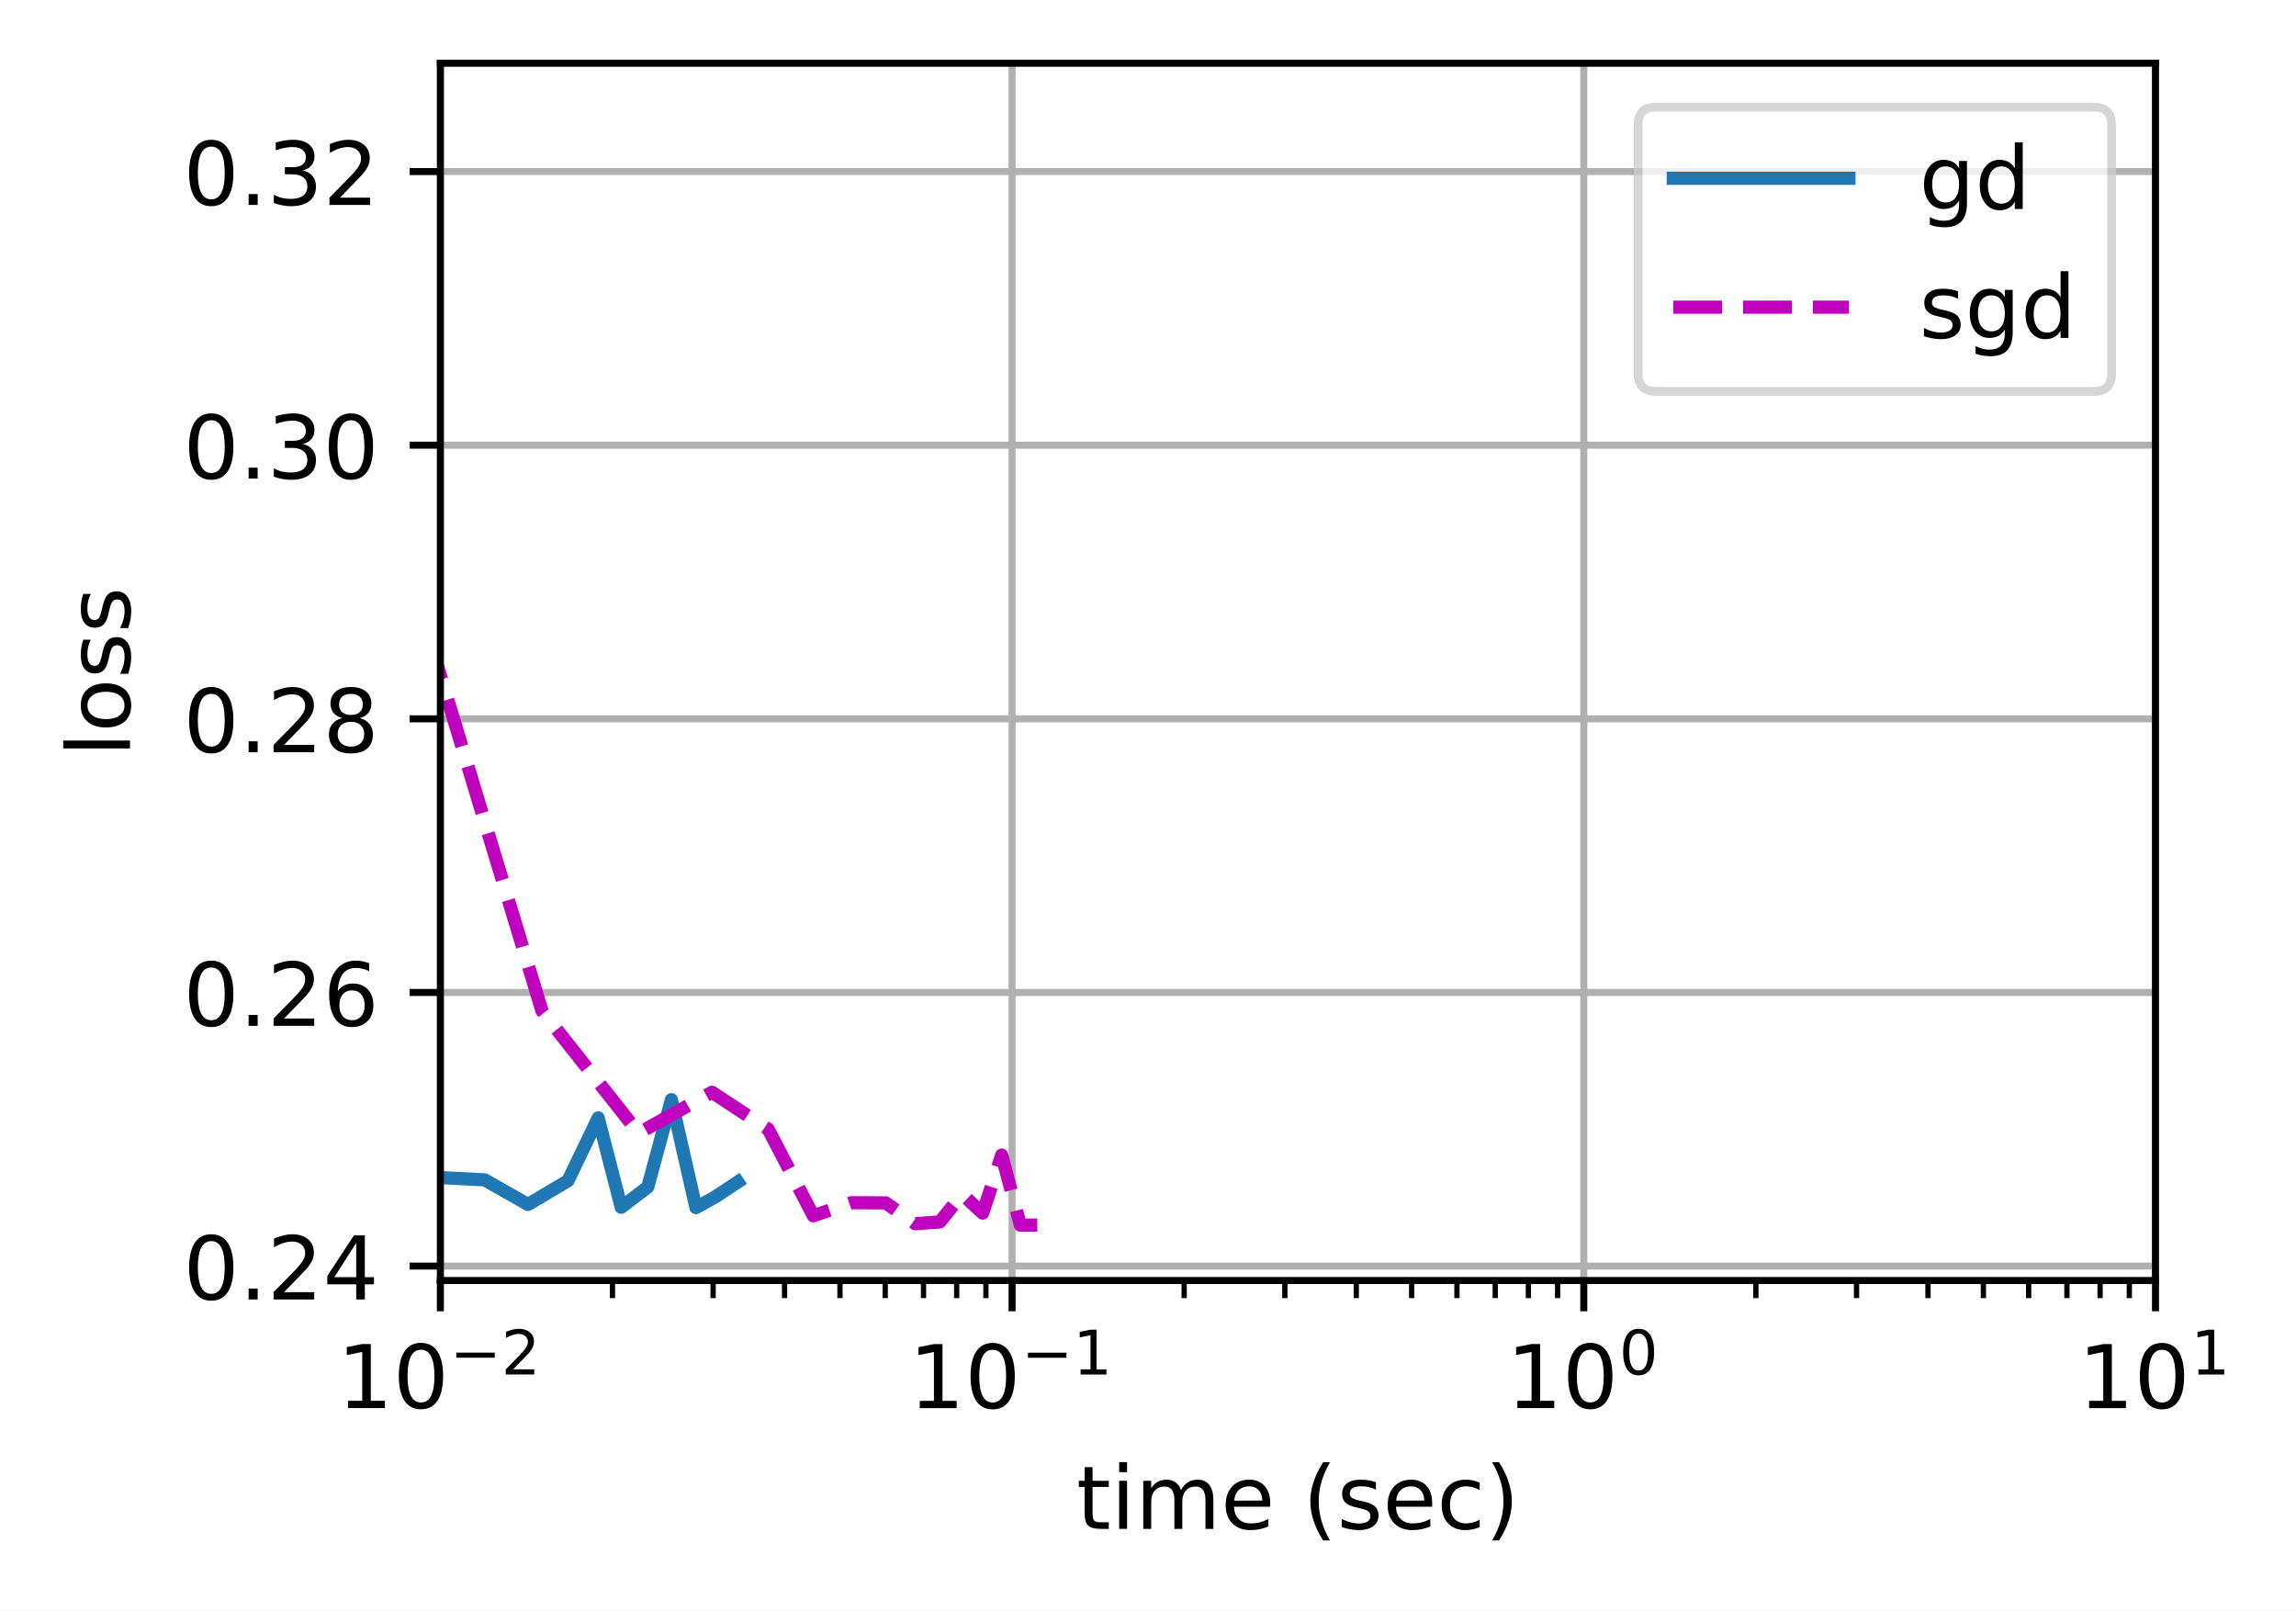
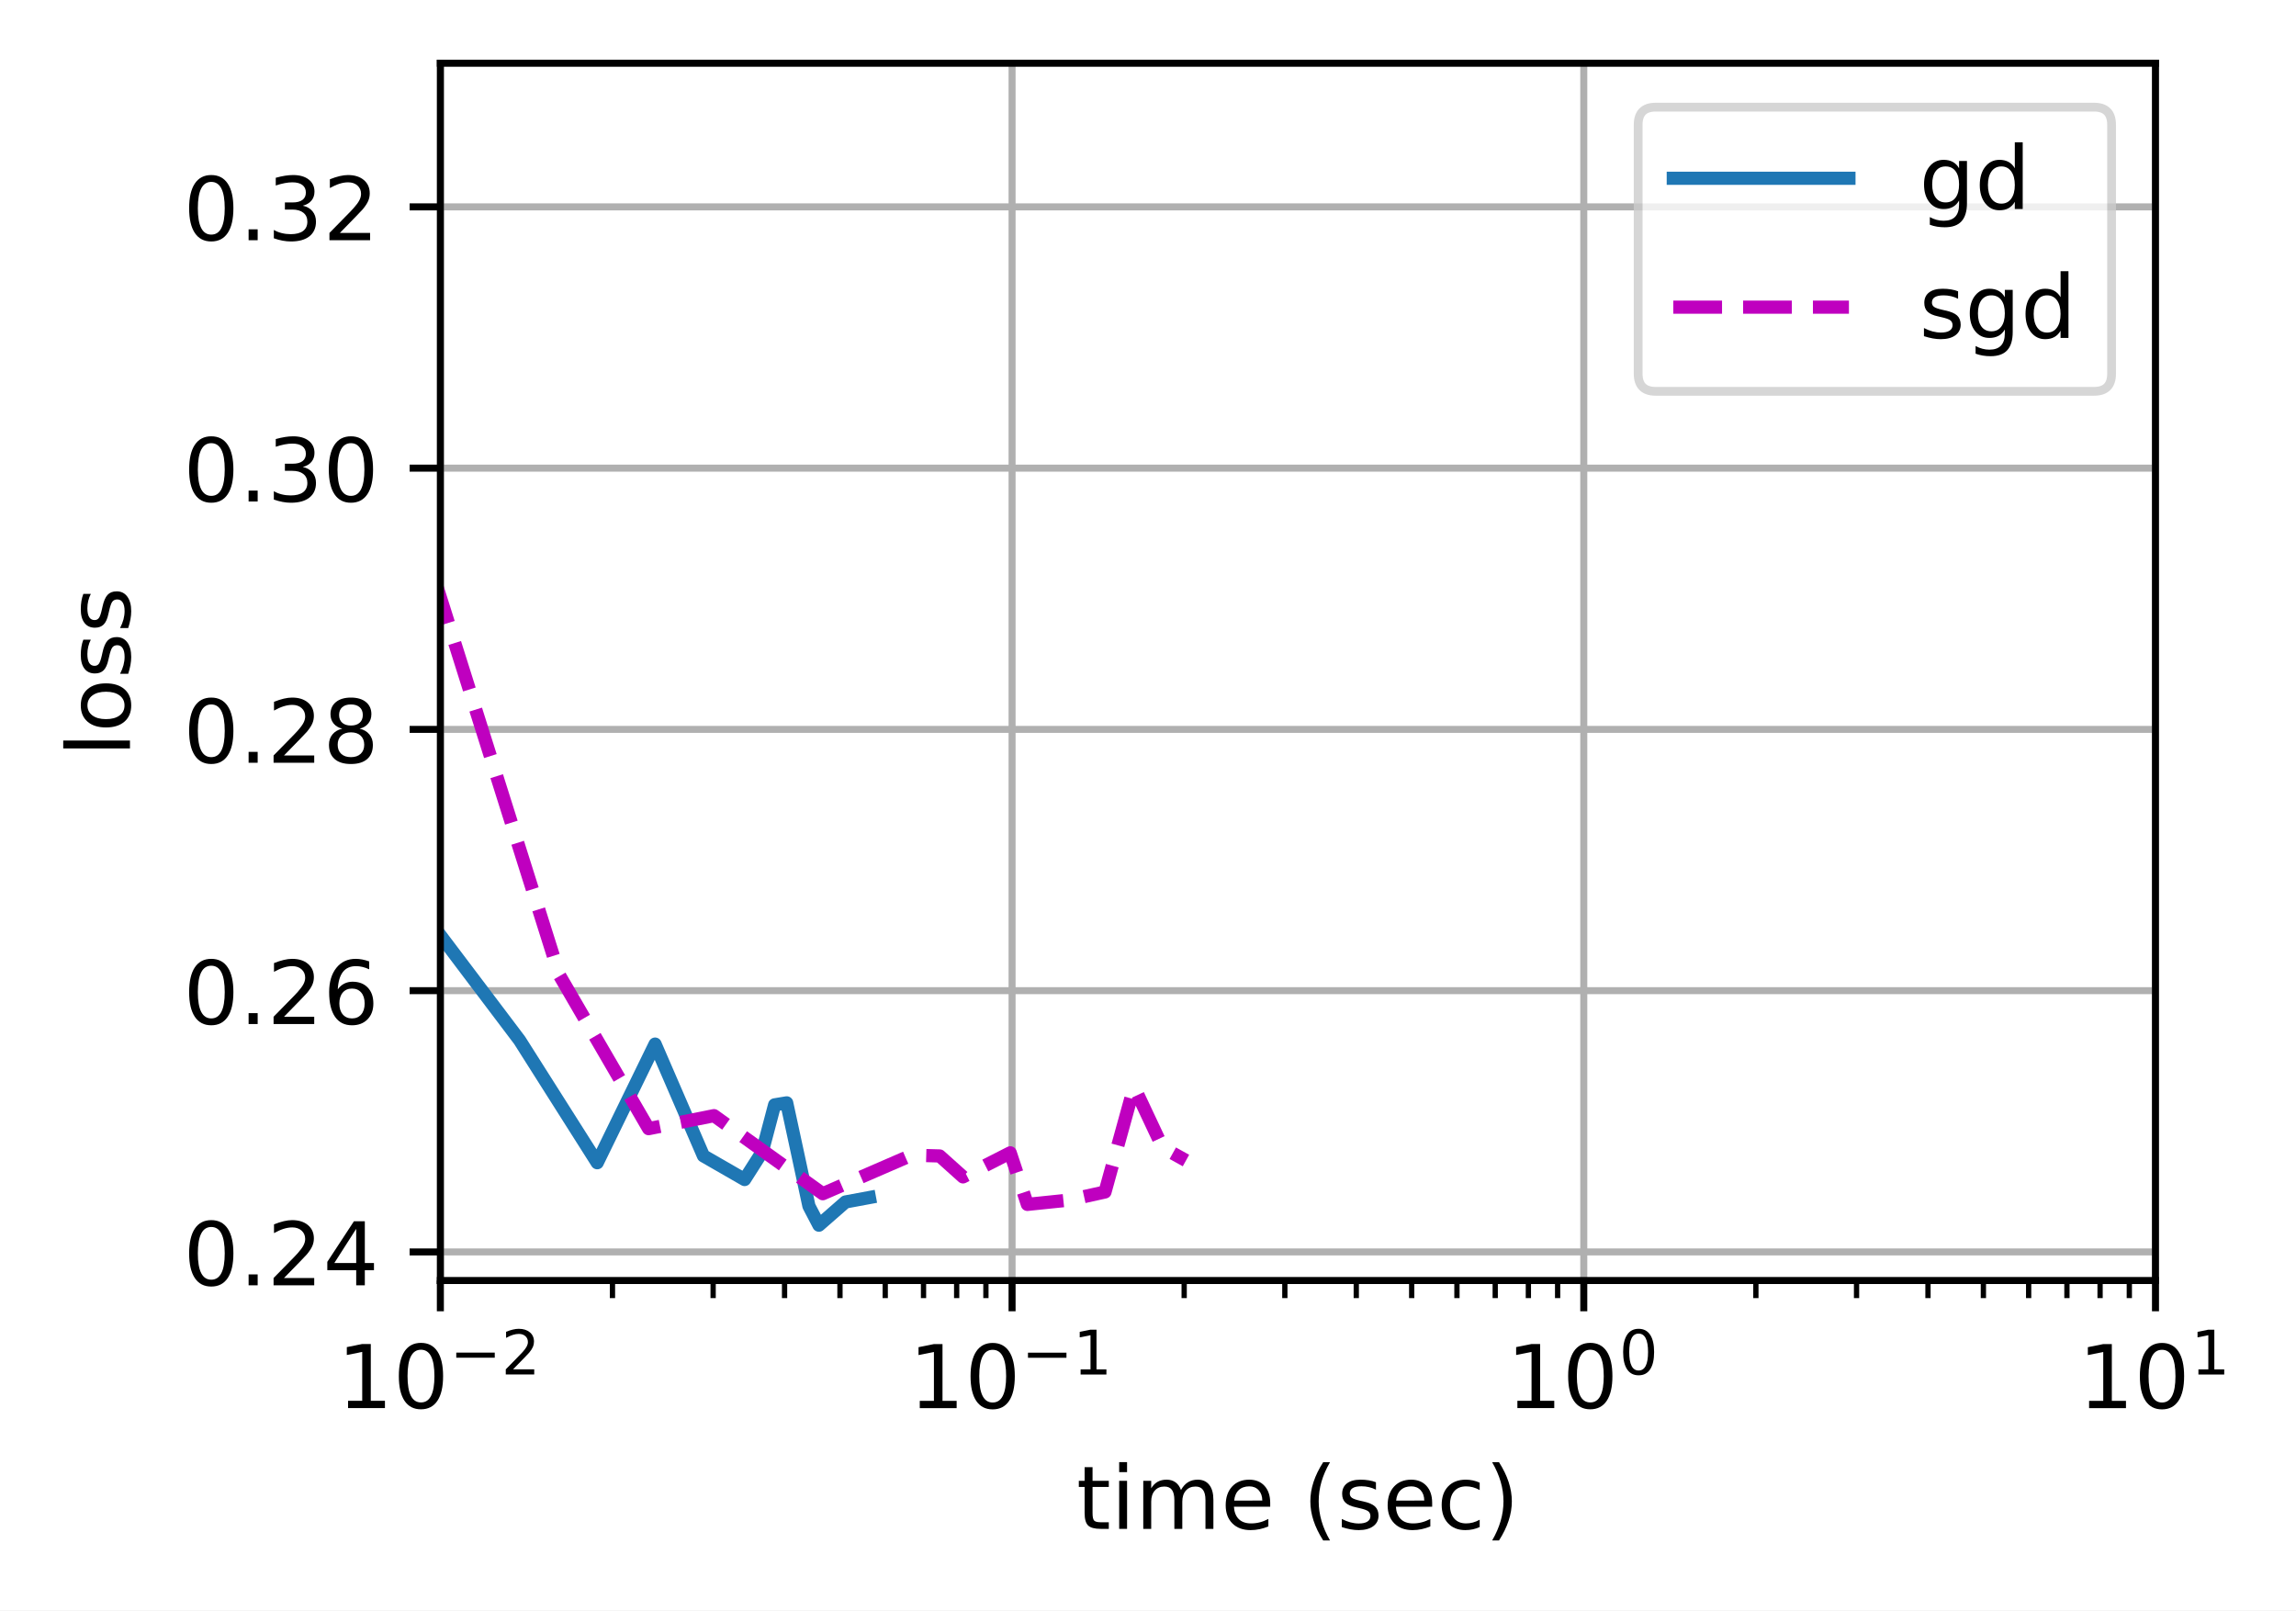
<svg xmlns="http://www.w3.org/2000/svg" xmlns:xlink="http://www.w3.org/1999/xlink" width="261.444pt" height="183.356pt" viewBox="0 0 261.444 183.356" version="1.1">
  <defs>
    <style type="text/css">*{stroke-linejoin: round; stroke-linecap: butt}</style>
  </defs>
  <g id="figure_1">
    <g id="patch_1">
      <path d="M 0 183.356  L 261.444 183.356  L 261.444 0  L 0 0  z " style="fill: #ffffff" />
    </g>
    <g id="axes_1">
      <g id="patch_2">
        <path d="M 50.144 145.8  L 245.444 145.8  L 245.444 7.2  L 50.144 7.2  z " style="fill: #ffffff" />
      </g>
      <g id="matplotlib.axis_1">
        <g id="xtick_1">
          <g id="line2d_1">
-             <path d="M 50.144 145.8  L 50.144 7.2  " clip-path="url(#pbb5a755a4e)" style="fill: none; stroke: #b0b0b0; stroke-width: 0.8; stroke-linecap: square" />
+             <path d="M 50.144 145.8  L 50.144 7.2  " clip-path="url(#pa02e2446fb)" style="fill: none; stroke: #b0b0b0; stroke-width: 0.8; stroke-linecap: square" />
          </g>
          <g id="line2d_2">
            <defs>
-               <path id="mad3bb8f989" d="M 0 0  L 0 3.5  " style="stroke: #000000; stroke-width: 0.8" />
-             </defs>
-             <g>
-               <use xlink:href="#mad3bb8f989" x="50.144" y="145.8" style="stroke: #000000; stroke-width: 0.8" />
+               <path id="m84ed7774ee" d="M 0 0  L 0 3.5  " style="stroke: #000000; stroke-width: 0.8" />
+             </defs>
+             <g>
+               <use xlink:href="#m84ed7774ee" x="50.144" y="145.8" style="stroke: #000000; stroke-width: 0.8" />
            </g>
          </g>
          <g id="text_1">
            <g transform="translate(38.39375 160.3984) scale(0.1 -0.1)">
              <defs>
                <path id="DejaVuSans-31" d="M 794 531  L 1825 531  L 1825 4091  L 703 3866  L 703 4441  L 1819 4666  L 2450 4666  L 2450 531  L 3481 531  L 3481 0  L 794 0  L 794 531  z " transform="scale(0.015625)" />
                <path id="DejaVuSans-30" d="M 2034 4250  Q 1547 4250 1301 3770  Q 1056 3291 1056 2328  Q 1056 1369 1301 889  Q 1547 409 2034 409  Q 2525 409 2770 889  Q 3016 1369 3016 2328  Q 3016 3291 2770 3770  Q 2525 4250 2034 4250  z M 2034 4750  Q 2819 4750 3233 4129  Q 3647 3509 3647 2328  Q 3647 1150 3233 529  Q 2819 -91 2034 -91  Q 1250 -91 836 529  Q 422 1150 422 2328  Q 422 3509 836 4129  Q 1250 4750 2034 4750  z " transform="scale(0.015625)" />
                <path id="DejaVuSans-2212" d="M 678 2272  L 4684 2272  L 4684 1741  L 678 1741  L 678 2272  z " transform="scale(0.015625)" />
                <path id="DejaVuSans-32" d="M 1228 531  L 3431 531  L 3431 0  L 469 0  L 469 531  Q 828 903 1448 1529  Q 2069 2156 2228 2338  Q 2531 2678 2651 2914  Q 2772 3150 2772 3378  Q 2772 3750 2511 3984  Q 2250 4219 1831 4219  Q 1534 4219 1204 4116  Q 875 4013 500 3803  L 500 4441  Q 881 4594 1212 4672  Q 1544 4750 1819 4750  Q 2544 4750 2975 4387  Q 3406 4025 3406 3419  Q 3406 3131 3298 2873  Q 3191 2616 2906 2266  Q 2828 2175 2409 1742  Q 1991 1309 1228 531  z " transform="scale(0.015625)" />
              </defs>
              <use xlink:href="#DejaVuSans-31" transform="translate(0 0.765625)" />
              <use xlink:href="#DejaVuSans-30" transform="translate(63.62305 0.765625)" />
              <use xlink:href="#DejaVuSans-2212" transform="translate(128.2031 39.04688) scale(0.7)" />
              <use xlink:href="#DejaVuSans-32" transform="translate(186.8555 39.04688) scale(0.7)" />
            </g>
          </g>
        </g>
        <g id="xtick_2">
          <g id="line2d_3">
-             <path d="M 115.244 145.8  L 115.244 7.2  " clip-path="url(#pbb5a755a4e)" style="fill: none; stroke: #b0b0b0; stroke-width: 0.8; stroke-linecap: square" />
+             <path d="M 115.244 145.8  L 115.244 7.2  " clip-path="url(#pa02e2446fb)" style="fill: none; stroke: #b0b0b0; stroke-width: 0.8; stroke-linecap: square" />
          </g>
          <g id="line2d_4">
            <g>
-               <use xlink:href="#mad3bb8f989" x="115.244" y="145.8" style="stroke: #000000; stroke-width: 0.8" />
+               <use xlink:href="#m84ed7774ee" x="115.244" y="145.8" style="stroke: #000000; stroke-width: 0.8" />
            </g>
          </g>
          <g id="text_2">
            <g transform="translate(103.4938 160.3984) scale(0.1 -0.1)">
              <use xlink:href="#DejaVuSans-31" transform="translate(0 0.684375)" />
              <use xlink:href="#DejaVuSans-30" transform="translate(63.62305 0.684375)" />
              <use xlink:href="#DejaVuSans-2212" transform="translate(128.2031 38.96563) scale(0.7)" />
              <use xlink:href="#DejaVuSans-31" transform="translate(186.8555 38.96563) scale(0.7)" />
            </g>
          </g>
        </g>
        <g id="xtick_3">
          <g id="line2d_5">
-             <path d="M 180.344 145.8  L 180.344 7.2  " clip-path="url(#pbb5a755a4e)" style="fill: none; stroke: #b0b0b0; stroke-width: 0.8; stroke-linecap: square" />
+             <path d="M 180.344 145.8  L 180.344 7.2  " clip-path="url(#pa02e2446fb)" style="fill: none; stroke: #b0b0b0; stroke-width: 0.8; stroke-linecap: square" />
          </g>
          <g id="line2d_6">
            <g>
-               <use xlink:href="#mad3bb8f989" x="180.344" y="145.8" style="stroke: #000000; stroke-width: 0.8" />
+               <use xlink:href="#m84ed7774ee" x="180.344" y="145.8" style="stroke: #000000; stroke-width: 0.8" />
            </g>
          </g>
          <g id="text_3">
            <g transform="translate(171.5437 160.3984) scale(0.1 -0.1)">
              <use xlink:href="#DejaVuSans-31" transform="translate(0 0.765625)" />
              <use xlink:href="#DejaVuSans-30" transform="translate(63.62305 0.765625)" />
              <use xlink:href="#DejaVuSans-30" transform="translate(128.2031 39.04688) scale(0.7)" />
            </g>
          </g>
        </g>
        <g id="xtick_4">
          <g id="line2d_7">
-             <path d="M 245.444 145.8  L 245.444 7.2  " clip-path="url(#pbb5a755a4e)" style="fill: none; stroke: #b0b0b0; stroke-width: 0.8; stroke-linecap: square" />
+             <path d="M 245.444 145.8  L 245.444 7.2  " clip-path="url(#pa02e2446fb)" style="fill: none; stroke: #b0b0b0; stroke-width: 0.8; stroke-linecap: square" />
          </g>
          <g id="line2d_8">
            <g>
-               <use xlink:href="#mad3bb8f989" x="245.444" y="145.8" style="stroke: #000000; stroke-width: 0.8" />
+               <use xlink:href="#m84ed7774ee" x="245.444" y="145.8" style="stroke: #000000; stroke-width: 0.8" />
            </g>
          </g>
          <g id="text_4">
            <g transform="translate(236.6438 160.3984) scale(0.1 -0.1)">
              <use xlink:href="#DejaVuSans-31" transform="translate(0 0.684375)" />
              <use xlink:href="#DejaVuSans-30" transform="translate(63.62305 0.684375)" />
              <use xlink:href="#DejaVuSans-31" transform="translate(128.2031 38.96563) scale(0.7)" />
            </g>
          </g>
        </g>
        <g id="xtick_5">
          <g id="line2d_9">
            <defs>
-               <path id="mf75bfc23ab" d="M 0 0  L 0 2  " style="stroke: #000000; stroke-width: 0.6" />
-             </defs>
-             <g>
-               <use xlink:href="#mf75bfc23ab" x="69.741" y="145.8" style="stroke: #000000; stroke-width: 0.6" />
+               <path id="ma796ebebba" d="M 0 0  L 0 2  " style="stroke: #000000; stroke-width: 0.6" />
+             </defs>
+             <g>
+               <use xlink:href="#ma796ebebba" x="69.741" y="145.8" style="stroke: #000000; stroke-width: 0.6" />
            </g>
          </g>
        </g>
        <g id="xtick_6">
          <g id="line2d_10">
            <g>
-               <use xlink:href="#mf75bfc23ab" x="81.204" y="145.8" style="stroke: #000000; stroke-width: 0.6" />
+               <use xlink:href="#ma796ebebba" x="81.204" y="145.8" style="stroke: #000000; stroke-width: 0.6" />
            </g>
          </g>
        </g>
        <g id="xtick_7">
          <g id="line2d_11">
            <g>
-               <use xlink:href="#mf75bfc23ab" x="89.338" y="145.8" style="stroke: #000000; stroke-width: 0.6" />
+               <use xlink:href="#ma796ebebba" x="89.338" y="145.8" style="stroke: #000000; stroke-width: 0.6" />
            </g>
          </g>
        </g>
        <g id="xtick_8">
          <g id="line2d_12">
            <g>
-               <use xlink:href="#mf75bfc23ab" x="95.647" y="145.8" style="stroke: #000000; stroke-width: 0.6" />
+               <use xlink:href="#ma796ebebba" x="95.647" y="145.8" style="stroke: #000000; stroke-width: 0.6" />
            </g>
          </g>
        </g>
        <g id="xtick_9">
          <g id="line2d_13">
            <g>
-               <use xlink:href="#mf75bfc23ab" x="100.801" y="145.8" style="stroke: #000000; stroke-width: 0.6" />
+               <use xlink:href="#ma796ebebba" x="100.801" y="145.8" style="stroke: #000000; stroke-width: 0.6" />
            </g>
          </g>
        </g>
        <g id="xtick_10">
          <g id="line2d_14">
            <g>
-               <use xlink:href="#mf75bfc23ab" x="105.16" y="145.8" style="stroke: #000000; stroke-width: 0.6" />
+               <use xlink:href="#ma796ebebba" x="105.16" y="145.8" style="stroke: #000000; stroke-width: 0.6" />
            </g>
          </g>
        </g>
        <g id="xtick_11">
          <g id="line2d_15">
            <g>
-               <use xlink:href="#mf75bfc23ab" x="108.935" y="145.8" style="stroke: #000000; stroke-width: 0.6" />
+               <use xlink:href="#ma796ebebba" x="108.935" y="145.8" style="stroke: #000000; stroke-width: 0.6" />
            </g>
          </g>
        </g>
        <g id="xtick_12">
          <g id="line2d_16">
            <g>
-               <use xlink:href="#mf75bfc23ab" x="112.265" y="145.8" style="stroke: #000000; stroke-width: 0.6" />
+               <use xlink:href="#ma796ebebba" x="112.265" y="145.8" style="stroke: #000000; stroke-width: 0.6" />
            </g>
          </g>
        </g>
        <g id="xtick_13">
          <g id="line2d_17">
            <g>
-               <use xlink:href="#mf75bfc23ab" x="134.841" y="145.8" style="stroke: #000000; stroke-width: 0.6" />
+               <use xlink:href="#ma796ebebba" x="134.841" y="145.8" style="stroke: #000000; stroke-width: 0.6" />
            </g>
          </g>
        </g>
        <g id="xtick_14">
          <g id="line2d_18">
            <g>
-               <use xlink:href="#mf75bfc23ab" x="146.304" y="145.8" style="stroke: #000000; stroke-width: 0.6" />
+               <use xlink:href="#ma796ebebba" x="146.304" y="145.8" style="stroke: #000000; stroke-width: 0.6" />
            </g>
          </g>
        </g>
        <g id="xtick_15">
          <g id="line2d_19">
            <g>
-               <use xlink:href="#mf75bfc23ab" x="154.438" y="145.8" style="stroke: #000000; stroke-width: 0.6" />
+               <use xlink:href="#ma796ebebba" x="154.438" y="145.8" style="stroke: #000000; stroke-width: 0.6" />
            </g>
          </g>
        </g>
        <g id="xtick_16">
          <g id="line2d_20">
            <g>
-               <use xlink:href="#mf75bfc23ab" x="160.747" y="145.8" style="stroke: #000000; stroke-width: 0.6" />
+               <use xlink:href="#ma796ebebba" x="160.747" y="145.8" style="stroke: #000000; stroke-width: 0.6" />
            </g>
          </g>
        </g>
        <g id="xtick_17">
          <g id="line2d_21">
            <g>
-               <use xlink:href="#mf75bfc23ab" x="165.901" y="145.8" style="stroke: #000000; stroke-width: 0.6" />
+               <use xlink:href="#ma796ebebba" x="165.901" y="145.8" style="stroke: #000000; stroke-width: 0.6" />
            </g>
          </g>
        </g>
        <g id="xtick_18">
          <g id="line2d_22">
            <g>
-               <use xlink:href="#mf75bfc23ab" x="170.26" y="145.8" style="stroke: #000000; stroke-width: 0.6" />
+               <use xlink:href="#ma796ebebba" x="170.26" y="145.8" style="stroke: #000000; stroke-width: 0.6" />
            </g>
          </g>
        </g>
        <g id="xtick_19">
          <g id="line2d_23">
            <g>
-               <use xlink:href="#mf75bfc23ab" x="174.035" y="145.8" style="stroke: #000000; stroke-width: 0.6" />
+               <use xlink:href="#ma796ebebba" x="174.035" y="145.8" style="stroke: #000000; stroke-width: 0.6" />
            </g>
          </g>
        </g>
        <g id="xtick_20">
          <g id="line2d_24">
            <g>
-               <use xlink:href="#mf75bfc23ab" x="177.365" y="145.8" style="stroke: #000000; stroke-width: 0.6" />
+               <use xlink:href="#ma796ebebba" x="177.365" y="145.8" style="stroke: #000000; stroke-width: 0.6" />
            </g>
          </g>
        </g>
        <g id="xtick_21">
          <g id="line2d_25">
            <g>
-               <use xlink:href="#mf75bfc23ab" x="199.941" y="145.8" style="stroke: #000000; stroke-width: 0.6" />
+               <use xlink:href="#ma796ebebba" x="199.941" y="145.8" style="stroke: #000000; stroke-width: 0.6" />
            </g>
          </g>
        </g>
        <g id="xtick_22">
          <g id="line2d_26">
            <g>
-               <use xlink:href="#mf75bfc23ab" x="211.404" y="145.8" style="stroke: #000000; stroke-width: 0.6" />
+               <use xlink:href="#ma796ebebba" x="211.404" y="145.8" style="stroke: #000000; stroke-width: 0.6" />
            </g>
          </g>
        </g>
        <g id="xtick_23">
          <g id="line2d_27">
            <g>
-               <use xlink:href="#mf75bfc23ab" x="219.538" y="145.8" style="stroke: #000000; stroke-width: 0.6" />
+               <use xlink:href="#ma796ebebba" x="219.538" y="145.8" style="stroke: #000000; stroke-width: 0.6" />
            </g>
          </g>
        </g>
        <g id="xtick_24">
          <g id="line2d_28">
            <g>
-               <use xlink:href="#mf75bfc23ab" x="225.847" y="145.8" style="stroke: #000000; stroke-width: 0.6" />
+               <use xlink:href="#ma796ebebba" x="225.847" y="145.8" style="stroke: #000000; stroke-width: 0.6" />
            </g>
          </g>
        </g>
        <g id="xtick_25">
          <g id="line2d_29">
            <g>
-               <use xlink:href="#mf75bfc23ab" x="231.001" y="145.8" style="stroke: #000000; stroke-width: 0.6" />
+               <use xlink:href="#ma796ebebba" x="231.001" y="145.8" style="stroke: #000000; stroke-width: 0.6" />
            </g>
          </g>
        </g>
        <g id="xtick_26">
          <g id="line2d_30">
            <g>
-               <use xlink:href="#mf75bfc23ab" x="235.36" y="145.8" style="stroke: #000000; stroke-width: 0.6" />
+               <use xlink:href="#ma796ebebba" x="235.36" y="145.8" style="stroke: #000000; stroke-width: 0.6" />
            </g>
          </g>
        </g>
        <g id="xtick_27">
          <g id="line2d_31">
            <g>
-               <use xlink:href="#mf75bfc23ab" x="239.135" y="145.8" style="stroke: #000000; stroke-width: 0.6" />
+               <use xlink:href="#ma796ebebba" x="239.135" y="145.8" style="stroke: #000000; stroke-width: 0.6" />
            </g>
          </g>
        </g>
        <g id="xtick_28">
          <g id="line2d_32">
            <g>
-               <use xlink:href="#mf75bfc23ab" x="242.465" y="145.8" style="stroke: #000000; stroke-width: 0.6" />
+               <use xlink:href="#ma796ebebba" x="242.465" y="145.8" style="stroke: #000000; stroke-width: 0.6" />
            </g>
          </g>
        </g>
        <g id="text_5">
          <g transform="translate(122.5766 174.0766) scale(0.1 -0.1)">
            <defs>
              <path id="DejaVuSans-74" d="M 1172 4494  L 1172 3500  L 2356 3500  L 2356 3053  L 1172 3053  L 1172 1153  Q 1172 725 1289 603  Q 1406 481 1766 481  L 2356 481  L 2356 0  L 1766 0  Q 1100 0 847 248  Q 594 497 594 1153  L 594 3053  L 172 3053  L 172 3500  L 594 3500  L 594 4494  L 1172 4494  z " transform="scale(0.015625)" />
              <path id="DejaVuSans-69" d="M 603 3500  L 1178 3500  L 1178 0  L 603 0  L 603 3500  z M 603 4863  L 1178 4863  L 1178 4134  L 603 4134  L 603 4863  z " transform="scale(0.015625)" />
              <path id="DejaVuSans-6d" d="M 3328 2828  Q 3544 3216 3844 3400  Q 4144 3584 4550 3584  Q 5097 3584 5394 3201  Q 5691 2819 5691 2113  L 5691 0  L 5113 0  L 5113 2094  Q 5113 2597 4934 2840  Q 4756 3084 4391 3084  Q 3944 3084 3684 2787  Q 3425 2491 3425 1978  L 3425 0  L 2847 0  L 2847 2094  Q 2847 2600 2669 2842  Q 2491 3084 2119 3084  Q 1678 3084 1418 2786  Q 1159 2488 1159 1978  L 1159 0  L 581 0  L 581 3500  L 1159 3500  L 1159 2956  Q 1356 3278 1631 3431  Q 1906 3584 2284 3584  Q 2666 3584 2933 3390  Q 3200 3197 3328 2828  z " transform="scale(0.015625)" />
              <path id="DejaVuSans-65" d="M 3597 1894  L 3597 1613  L 953 1613  Q 991 1019 1311 708  Q 1631 397 2203 397  Q 2534 397 2845 478  Q 3156 559 3463 722  L 3463 178  Q 3153 47 2828 -22  Q 2503 -91 2169 -91  Q 1331 -91 842 396  Q 353 884 353 1716  Q 353 2575 817 3079  Q 1281 3584 2069 3584  Q 2775 3584 3186 3129  Q 3597 2675 3597 1894  z M 3022 2063  Q 3016 2534 2758 2815  Q 2500 3097 2075 3097  Q 1594 3097 1305 2825  Q 1016 2553 972 2059  L 3022 2063  z " transform="scale(0.015625)" />
              <path id="DejaVuSans-20" transform="scale(0.015625)" />
              <path id="DejaVuSans-28" d="M 1984 4856  Q 1566 4138 1362 3434  Q 1159 2731 1159 2009  Q 1159 1288 1364 580  Q 1569 -128 1984 -844  L 1484 -844  Q 1016 -109 783 600  Q 550 1309 550 2009  Q 550 2706 781 3412  Q 1013 4119 1484 4856  L 1984 4856  z " transform="scale(0.015625)" />
              <path id="DejaVuSans-73" d="M 2834 3397  L 2834 2853  Q 2591 2978 2328 3040  Q 2066 3103 1784 3103  Q 1356 3103 1142 2972  Q 928 2841 928 2578  Q 928 2378 1081 2264  Q 1234 2150 1697 2047  L 1894 2003  Q 2506 1872 2764 1633  Q 3022 1394 3022 966  Q 3022 478 2636 193  Q 2250 -91 1575 -91  Q 1294 -91 989 -36  Q 684 19 347 128  L 347 722  Q 666 556 975 473  Q 1284 391 1588 391  Q 1994 391 2212 530  Q 2431 669 2431 922  Q 2431 1156 2273 1281  Q 2116 1406 1581 1522  L 1381 1569  Q 847 1681 609 1914  Q 372 2147 372 2553  Q 372 3047 722 3315  Q 1072 3584 1716 3584  Q 2034 3584 2315 3537  Q 2597 3491 2834 3397  z " transform="scale(0.015625)" />
              <path id="DejaVuSans-63" d="M 3122 3366  L 3122 2828  Q 2878 2963 2633 3030  Q 2388 3097 2138 3097  Q 1578 3097 1268 2742  Q 959 2388 959 1747  Q 959 1106 1268 751  Q 1578 397 2138 397  Q 2388 397 2633 464  Q 2878 531 3122 666  L 3122 134  Q 2881 22 2623 -34  Q 2366 -91 2075 -91  Q 1284 -91 818 406  Q 353 903 353 1747  Q 353 2603 823 3093  Q 1294 3584 2113 3584  Q 2378 3584 2631 3529  Q 2884 3475 3122 3366  z " transform="scale(0.015625)" />
              <path id="DejaVuSans-29" d="M 513 4856  L 1013 4856  Q 1481 4119 1714 3412  Q 1947 2706 1947 2009  Q 1947 1309 1714 600  Q 1481 -109 1013 -844  L 513 -844  Q 928 -128 1133 580  Q 1338 1288 1338 2009  Q 1338 2731 1133 3434  Q 928 4138 513 4856  z " transform="scale(0.015625)" />
            </defs>
            <use xlink:href="#DejaVuSans-74" />
            <use xlink:href="#DejaVuSans-69" x="39.209" />
            <use xlink:href="#DejaVuSans-6d" x="66.992" />
            <use xlink:href="#DejaVuSans-65" x="164.404" />
            <use xlink:href="#DejaVuSans-20" x="225.928" />
            <use xlink:href="#DejaVuSans-28" x="257.715" />
            <use xlink:href="#DejaVuSans-73" x="296.729" />
            <use xlink:href="#DejaVuSans-65" x="348.828" />
            <use xlink:href="#DejaVuSans-63" x="410.352" />
            <use xlink:href="#DejaVuSans-29" x="465.332" />
          </g>
        </g>
      </g>
      <g id="matplotlib.axis_2">
        <g id="ytick_1">
          <g id="line2d_33">
-             <path d="M 50.144 144.156  L 245.444 144.156  " clip-path="url(#pbb5a755a4e)" style="fill: none; stroke: #b0b0b0; stroke-width: 0.8; stroke-linecap: square" />
+             <path d="M 50.144 142.546  L 245.444 142.546  " clip-path="url(#pa02e2446fb)" style="fill: none; stroke: #b0b0b0; stroke-width: 0.8; stroke-linecap: square" />
          </g>
          <g id="line2d_34">
            <defs>
-               <path id="m32cb4ef196" d="M 0 0  L -3.5 0  " style="stroke: #000000; stroke-width: 0.8" />
-             </defs>
-             <g>
-               <use xlink:href="#m32cb4ef196" x="50.144" y="144.156" style="stroke: #000000; stroke-width: 0.8" />
+               <path id="ma5c5ec5494" d="M 0 0  L -3.5 0  " style="stroke: #000000; stroke-width: 0.8" />
+             </defs>
+             <g>
+               <use xlink:href="#ma5c5ec5494" x="50.144" y="142.546" style="stroke: #000000; stroke-width: 0.8" />
            </g>
          </g>
          <g id="text_6">
-             <g transform="translate(20.87813 147.9551) scale(0.1 -0.1)">
+             <g transform="translate(20.87813 146.3453) scale(0.1 -0.1)">
              <defs>
                <path id="DejaVuSans-2e" d="M 684 794  L 1344 794  L 1344 0  L 684 0  L 684 794  z " transform="scale(0.015625)" />
                <path id="DejaVuSans-34" d="M 2419 4116  L 825 1625  L 2419 1625  L 2419 4116  z M 2253 4666  L 3047 4666  L 3047 1625  L 3713 1625  L 3713 1100  L 3047 1100  L 3047 0  L 2419 0  L 2419 1100  L 313 1100  L 313 1709  L 2253 4666  z " transform="scale(0.015625)" />
              </defs>
              <use xlink:href="#DejaVuSans-30" />
              <use xlink:href="#DejaVuSans-2e" x="63.623" />
              <use xlink:href="#DejaVuSans-32" x="95.41" />
              <use xlink:href="#DejaVuSans-34" x="159.033" />
            </g>
          </g>
        </g>
        <g id="ytick_2">
          <g id="line2d_35">
-             <path d="M 50.144 113.001  L 245.444 113.001  " clip-path="url(#pbb5a755a4e)" style="fill: none; stroke: #b0b0b0; stroke-width: 0.8; stroke-linecap: square" />
+             <path d="M 50.144 112.798  L 245.444 112.798  " clip-path="url(#pa02e2446fb)" style="fill: none; stroke: #b0b0b0; stroke-width: 0.8; stroke-linecap: square" />
          </g>
          <g id="line2d_36">
            <g>
-               <use xlink:href="#m32cb4ef196" x="50.144" y="113.001" style="stroke: #000000; stroke-width: 0.8" />
+               <use xlink:href="#ma5c5ec5494" x="50.144" y="112.798" style="stroke: #000000; stroke-width: 0.8" />
            </g>
          </g>
          <g id="text_7">
-             <g transform="translate(20.87813 116.8003) scale(0.1 -0.1)">
+             <g transform="translate(20.87813 116.5969) scale(0.1 -0.1)">
              <defs>
                <path id="DejaVuSans-36" d="M 2113 2584  Q 1688 2584 1439 2293  Q 1191 2003 1191 1497  Q 1191 994 1439 701  Q 1688 409 2113 409  Q 2538 409 2786 701  Q 3034 994 3034 1497  Q 3034 2003 2786 2293  Q 2538 2584 2113 2584  z M 3366 4563  L 3366 3988  Q 3128 4100 2886 4159  Q 2644 4219 2406 4219  Q 1781 4219 1451 3797  Q 1122 3375 1075 2522  Q 1259 2794 1537 2939  Q 1816 3084 2150 3084  Q 2853 3084 3261 2657  Q 3669 2231 3669 1497  Q 3669 778 3244 343  Q 2819 -91 2113 -91  Q 1303 -91 875 529  Q 447 1150 447 2328  Q 447 3434 972 4092  Q 1497 4750 2381 4750  Q 2619 4750 2861 4703  Q 3103 4656 3366 4563  z " transform="scale(0.015625)" />
              </defs>
              <use xlink:href="#DejaVuSans-30" />
              <use xlink:href="#DejaVuSans-2e" x="63.623" />
              <use xlink:href="#DejaVuSans-32" x="95.41" />
              <use xlink:href="#DejaVuSans-36" x="159.033" />
            </g>
          </g>
        </g>
        <g id="ytick_3">
          <g id="line2d_37">
-             <path d="M 50.144 81.846  L 245.444 81.846  " clip-path="url(#pbb5a755a4e)" style="fill: none; stroke: #b0b0b0; stroke-width: 0.8; stroke-linecap: square" />
+             <path d="M 50.144 83.049  L 245.444 83.049  " clip-path="url(#pa02e2446fb)" style="fill: none; stroke: #b0b0b0; stroke-width: 0.8; stroke-linecap: square" />
          </g>
          <g id="line2d_38">
            <g>
-               <use xlink:href="#m32cb4ef196" x="50.144" y="81.846" style="stroke: #000000; stroke-width: 0.8" />
+               <use xlink:href="#ma5c5ec5494" x="50.144" y="83.049" style="stroke: #000000; stroke-width: 0.8" />
            </g>
          </g>
          <g id="text_8">
-             <g transform="translate(20.87813 85.64541) scale(0.1 -0.1)">
+             <g transform="translate(20.87813 86.8485) scale(0.1 -0.1)">
              <defs>
                <path id="DejaVuSans-38" d="M 2034 2216  Q 1584 2216 1326 1975  Q 1069 1734 1069 1313  Q 1069 891 1326 650  Q 1584 409 2034 409  Q 2484 409 2743 651  Q 3003 894 3003 1313  Q 3003 1734 2745 1975  Q 2488 2216 2034 2216  z M 1403 2484  Q 997 2584 770 2862  Q 544 3141 544 3541  Q 544 4100 942 4425  Q 1341 4750 2034 4750  Q 2731 4750 3128 4425  Q 3525 4100 3525 3541  Q 3525 3141 3298 2862  Q 3072 2584 2669 2484  Q 3125 2378 3379 2068  Q 3634 1759 3634 1313  Q 3634 634 3220 271  Q 2806 -91 2034 -91  Q 1263 -91 848 271  Q 434 634 434 1313  Q 434 1759 690 2068  Q 947 2378 1403 2484  z M 1172 3481  Q 1172 3119 1398 2916  Q 1625 2713 2034 2713  Q 2441 2713 2670 2916  Q 2900 3119 2900 3481  Q 2900 3844 2670 4047  Q 2441 4250 2034 4250  Q 1625 4250 1398 4047  Q 1172 3844 1172 3481  z " transform="scale(0.015625)" />
              </defs>
              <use xlink:href="#DejaVuSans-30" />
              <use xlink:href="#DejaVuSans-2e" x="63.623" />
              <use xlink:href="#DejaVuSans-32" x="95.41" />
              <use xlink:href="#DejaVuSans-38" x="159.033" />
            </g>
          </g>
        </g>
        <g id="ytick_4">
          <g id="line2d_39">
-             <path d="M 50.144 50.691  L 245.444 50.691  " clip-path="url(#pbb5a755a4e)" style="fill: none; stroke: #b0b0b0; stroke-width: 0.8; stroke-linecap: square" />
+             <path d="M 50.144 53.301  L 245.444 53.301  " clip-path="url(#pa02e2446fb)" style="fill: none; stroke: #b0b0b0; stroke-width: 0.8; stroke-linecap: square" />
          </g>
          <g id="line2d_40">
            <g>
-               <use xlink:href="#m32cb4ef196" x="50.144" y="50.691" style="stroke: #000000; stroke-width: 0.8" />
+               <use xlink:href="#ma5c5ec5494" x="50.144" y="53.301" style="stroke: #000000; stroke-width: 0.8" />
            </g>
          </g>
          <g id="text_9">
-             <g transform="translate(20.87813 54.49056) scale(0.1 -0.1)">
+             <g transform="translate(20.87813 57.10011) scale(0.1 -0.1)">
              <defs>
                <path id="DejaVuSans-33" d="M 2597 2516  Q 3050 2419 3304 2112  Q 3559 1806 3559 1356  Q 3559 666 3084 287  Q 2609 -91 1734 -91  Q 1441 -91 1130 -33  Q 819 25 488 141  L 488 750  Q 750 597 1062 519  Q 1375 441 1716 441  Q 2309 441 2620 675  Q 2931 909 2931 1356  Q 2931 1769 2642 2001  Q 2353 2234 1838 2234  L 1294 2234  L 1294 2753  L 1863 2753  Q 2328 2753 2575 2939  Q 2822 3125 2822 3475  Q 2822 3834 2567 4026  Q 2313 4219 1838 4219  Q 1578 4219 1281 4162  Q 984 4106 628 3988  L 628 4550  Q 988 4650 1302 4700  Q 1616 4750 1894 4750  Q 2613 4750 3031 4423  Q 3450 4097 3450 3541  Q 3450 3153 3228 2886  Q 3006 2619 2597 2516  z " transform="scale(0.015625)" />
              </defs>
              <use xlink:href="#DejaVuSans-30" />
              <use xlink:href="#DejaVuSans-2e" x="63.623" />
              <use xlink:href="#DejaVuSans-33" x="95.41" />
              <use xlink:href="#DejaVuSans-30" x="159.033" />
            </g>
          </g>
        </g>
        <g id="ytick_5">
          <g id="line2d_41">
-             <path d="M 50.144 19.536  L 245.444 19.536  " clip-path="url(#pbb5a755a4e)" style="fill: none; stroke: #b0b0b0; stroke-width: 0.8; stroke-linecap: square" />
+             <path d="M 50.144 23.552  L 245.444 23.552  " clip-path="url(#pa02e2446fb)" style="fill: none; stroke: #b0b0b0; stroke-width: 0.8; stroke-linecap: square" />
          </g>
          <g id="line2d_42">
            <g>
-               <use xlink:href="#m32cb4ef196" x="50.144" y="19.536" style="stroke: #000000; stroke-width: 0.8" />
+               <use xlink:href="#ma5c5ec5494" x="50.144" y="23.552" style="stroke: #000000; stroke-width: 0.8" />
            </g>
          </g>
          <g id="text_10">
-             <g transform="translate(20.87813 23.33571) scale(0.1 -0.1)">
+             <g transform="translate(20.87813 27.35171) scale(0.1 -0.1)">
              <use xlink:href="#DejaVuSans-30" />
              <use xlink:href="#DejaVuSans-2e" x="63.623" />
              <use xlink:href="#DejaVuSans-33" x="95.41" />
              <use xlink:href="#DejaVuSans-32" x="159.033" />
            </g>
          </g>
        </g>
        <g id="text_11">
          <g transform="translate(14.79844 86.15781) rotate(-90) scale(0.1 -0.1)">
            <defs>
              <path id="DejaVuSans-6c" d="M 603 4863  L 1178 4863  L 1178 0  L 603 0  L 603 4863  z " transform="scale(0.015625)" />
              <path id="DejaVuSans-6f" d="M 1959 3097  Q 1497 3097 1228 2736  Q 959 2375 959 1747  Q 959 1119 1226 758  Q 1494 397 1959 397  Q 2419 397 2687 759  Q 2956 1122 2956 1747  Q 2956 2369 2687 2733  Q 2419 3097 1959 3097  z M 1959 3584  Q 2709 3584 3137 3096  Q 3566 2609 3566 1747  Q 3566 888 3137 398  Q 2709 -91 1959 -91  Q 1206 -91 779 398  Q 353 888 353 1747  Q 353 2609 779 3096  Q 1206 3584 1959 3584  z " transform="scale(0.015625)" />
            </defs>
            <use xlink:href="#DejaVuSans-6c" />
            <use xlink:href="#DejaVuSans-6f" x="27.783" />
            <use xlink:href="#DejaVuSans-73" x="88.965" />
            <use xlink:href="#DejaVuSans-73" x="141.064" />
          </g>
        </g>
      </g>
      <g id="line2d_43">
-         <path d="M 8.785 13.5  L 25.286 93.912  L 35.351 117.914  L 42.645 130.932  L 49.365 134.036  L 55.201 134.343  L 60.117 137.141  L 64.669 134.445  L 68.117 127.288  L 70.74 137.462  L 73.767 135.145  L 76.451 125.208  L 79.246 137.5  L 81.427 136.289  L 84.012 134.582  " clip-path="url(#pbb5a755a4e)" style="fill: none; stroke: #1f77b4; stroke-width: 1.5; stroke-linecap: square" />
+         <path d="M 23.42 13.5  L 46.476 101.647  L 59.171 118.452  L 68.007 132.389  L 74.595 118.881  L 80.1 131.604  L 84.787 134.301  L 86.789 131.159  L 88.205 125.799  L 89.58 125.571  L 90.8 131.211  L 92.113 137.325  L 93.25 139.5  L 96.276 136.856  L 98.999 136.351  " clip-path="url(#pa02e2446fb)" style="fill: none; stroke: #1f77b4; stroke-width: 1.5; stroke-linecap: square" />
      </g>
      <g id="line2d_44">
-         <path d="M 41.768 49.217  L 61.711 115.091  L 72.731 129.015  L 81.073 124.363  L 87.473 128.57  L 92.612 138.431  L 96.953 136.94  L 100.858 136.96  L 104.237 139.335  L 107.03 139.125  L 109.552 135.973  L 111.898 138.125  L 114.064 131.519  L 116.192 139.5  L 118.114 139.485  " clip-path="url(#pbb5a755a4e)" style="fill: none; stroke-dasharray: 5.55,2.4; stroke-dashoffset: 0; stroke: #bf00bf; stroke-width: 1.5" />
+         <path d="M 44.61 50.465  L 63.709 111.059  L 73.856 128.51  L 81.302 127.029  L 93.691 135.916  L 103.803 131.526  L 106.999 131.617  L 109.657 134.001  L 115.036 131.261  L 116.986 137.132  L 121.601 136.655  L 125.827 135.718  L 129.137 123.733  L 132.392 130.664  L 135.046 132.139  " clip-path="url(#pa02e2446fb)" style="fill: none; stroke-dasharray: 5.55,2.4; stroke-dashoffset: 0; stroke: #bf00bf; stroke-width: 1.5" />
      </g>
      <g id="patch_3">
        <path d="M 50.144 145.8  L 50.144 7.2  " style="fill: none; stroke: #000000; stroke-width: 0.8; stroke-linejoin: miter; stroke-linecap: square" />
      </g>
      <g id="patch_4">
        <path d="M 245.444 145.8  L 245.444 7.2  " style="fill: none; stroke: #000000; stroke-width: 0.8; stroke-linejoin: miter; stroke-linecap: square" />
      </g>
      <g id="patch_5">
        <path d="M 50.144 145.8  L 245.444 145.8  " style="fill: none; stroke: #000000; stroke-width: 0.8; stroke-linejoin: miter; stroke-linecap: square" />
      </g>
      <g id="patch_6">
        <path d="M 50.144 7.2  L 245.444 7.2  " style="fill: none; stroke: #000000; stroke-width: 0.8; stroke-linejoin: miter; stroke-linecap: square" />
      </g>
      <g id="legend_1">
        <g id="patch_7">
          <path d="M 188.537 44.556  L 238.444 44.556  Q 240.444 44.556 240.444 42.556  L 240.444 14.2  Q 240.444 12.2 238.444 12.2  L 188.537 12.2  Q 186.537 12.2 186.537 14.2  L 186.537 42.556  Q 186.537 44.556 188.537 44.556  z " style="fill: #ffffff; opacity: 0.8; stroke: #cccccc; stroke-linejoin: miter" />
        </g>
        <g id="line2d_45">
          <path d="M 190.537 20.298  L 200.537 20.298  L 210.537 20.298  " style="fill: none; stroke: #1f77b4; stroke-width: 1.5; stroke-linecap: square" />
        </g>
        <g id="text_12">
          <g transform="translate(218.5375 23.79844) scale(0.1 -0.1)">
            <defs>
              <path id="DejaVuSans-67" d="M 2906 1791  Q 2906 2416 2648 2759  Q 2391 3103 1925 3103  Q 1463 3103 1205 2759  Q 947 2416 947 1791  Q 947 1169 1205 825  Q 1463 481 1925 481  Q 2391 481 2648 825  Q 2906 1169 2906 1791  z M 3481 434  Q 3481 -459 3084 -895  Q 2688 -1331 1869 -1331  Q 1566 -1331 1297 -1286  Q 1028 -1241 775 -1147  L 775 -588  Q 1028 -725 1275 -790  Q 1522 -856 1778 -856  Q 2344 -856 2625 -561  Q 2906 -266 2906 331  L 2906 616  Q 2728 306 2450 153  Q 2172 0 1784 0  Q 1141 0 747 490  Q 353 981 353 1791  Q 353 2603 747 3093  Q 1141 3584 1784 3584  Q 2172 3584 2450 3431  Q 2728 3278 2906 2969  L 2906 3500  L 3481 3500  L 3481 434  z " transform="scale(0.015625)" />
              <path id="DejaVuSans-64" d="M 2906 2969  L 2906 4863  L 3481 4863  L 3481 0  L 2906 0  L 2906 525  Q 2725 213 2448 61  Q 2172 -91 1784 -91  Q 1150 -91 751 415  Q 353 922 353 1747  Q 353 2572 751 3078  Q 1150 3584 1784 3584  Q 2172 3584 2448 3432  Q 2725 3281 2906 2969  z M 947 1747  Q 947 1113 1208 752  Q 1469 391 1925 391  Q 2381 391 2643 752  Q 2906 1113 2906 1747  Q 2906 2381 2643 2742  Q 2381 3103 1925 3103  Q 1469 3103 1208 2742  Q 947 2381 947 1747  z " transform="scale(0.015625)" />
            </defs>
            <use xlink:href="#DejaVuSans-67" />
            <use xlink:href="#DejaVuSans-64" x="63.477" />
          </g>
        </g>
        <g id="line2d_46">
          <path d="M 190.537 34.977  L 200.537 34.977  L 210.537 34.977  " style="fill: none; stroke-dasharray: 5.55,2.4; stroke-dashoffset: 0; stroke: #bf00bf; stroke-width: 1.5" />
        </g>
        <g id="text_13">
          <g transform="translate(218.5375 38.47656) scale(0.1 -0.1)">
            <use xlink:href="#DejaVuSans-73" />
            <use xlink:href="#DejaVuSans-67" x="52.1" />
            <use xlink:href="#DejaVuSans-64" x="115.576" />
          </g>
        </g>
      </g>
    </g>
  </g>
  <defs>
-     <clipPath id="pbb5a755a4e">
+     <clipPath id="pa02e2446fb">
      <rect x="50.144" y="7.2" width="195.3" height="138.6" />
    </clipPath>
  </defs>
</svg>
